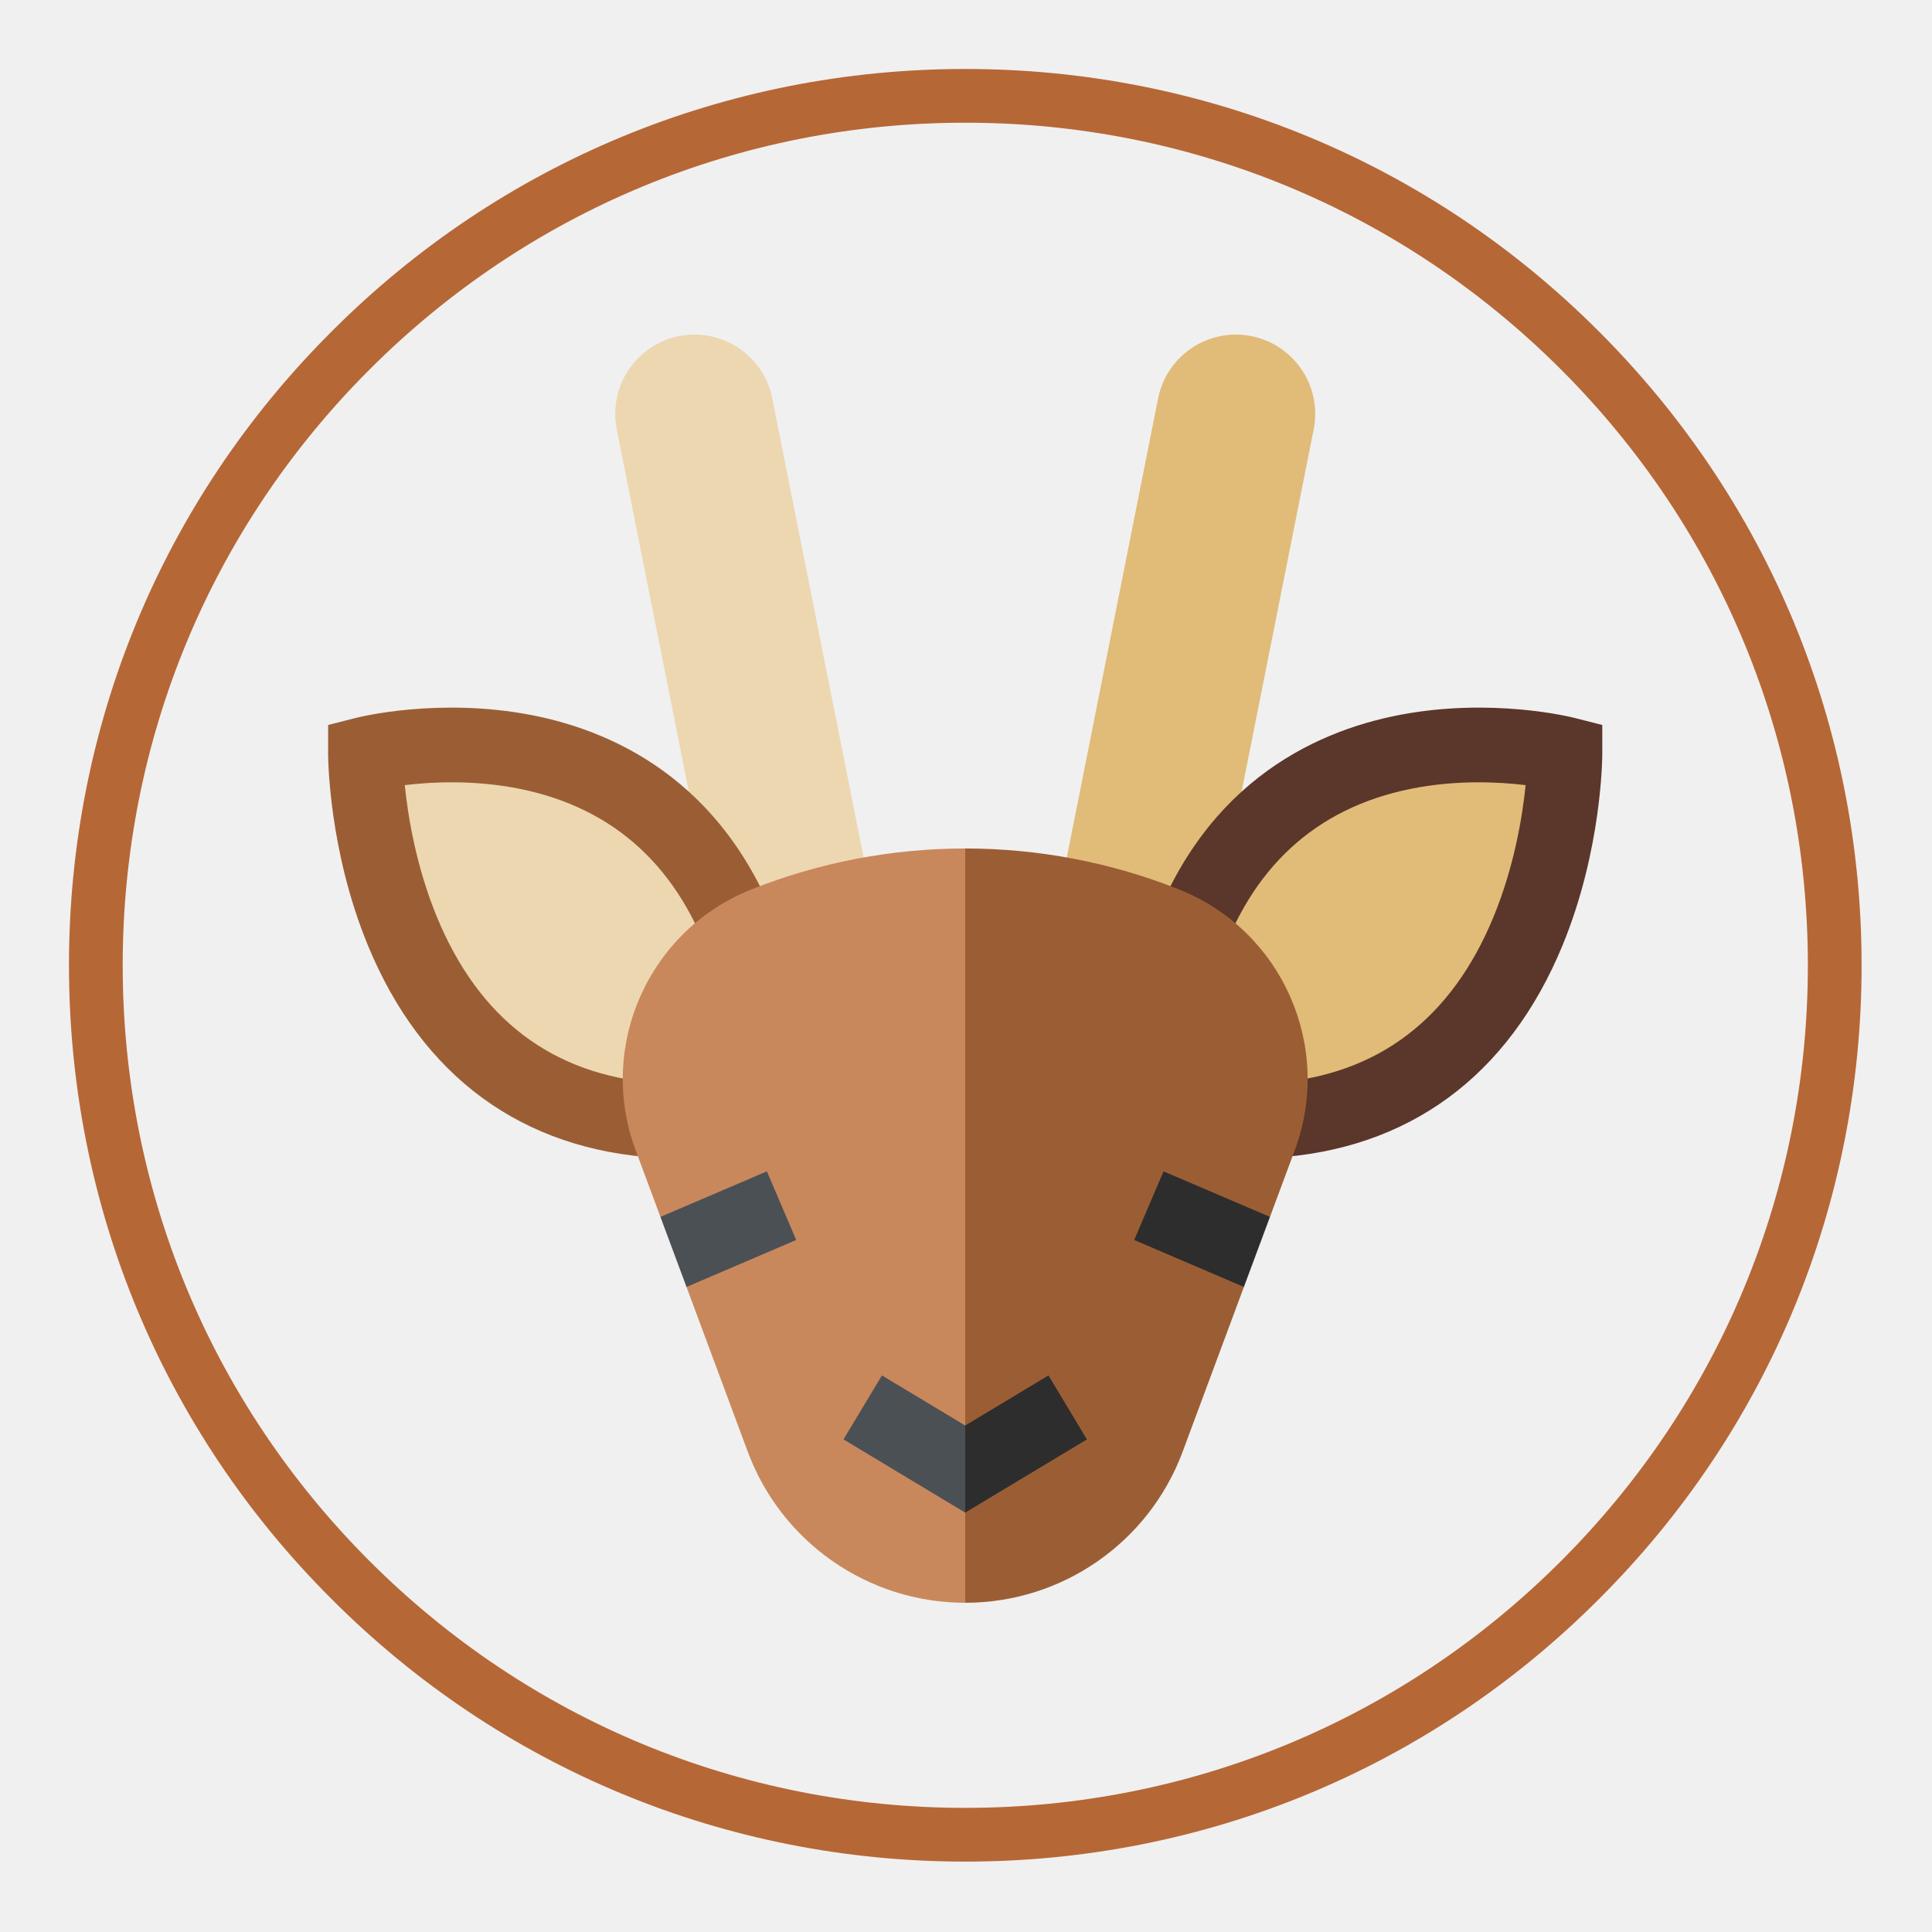
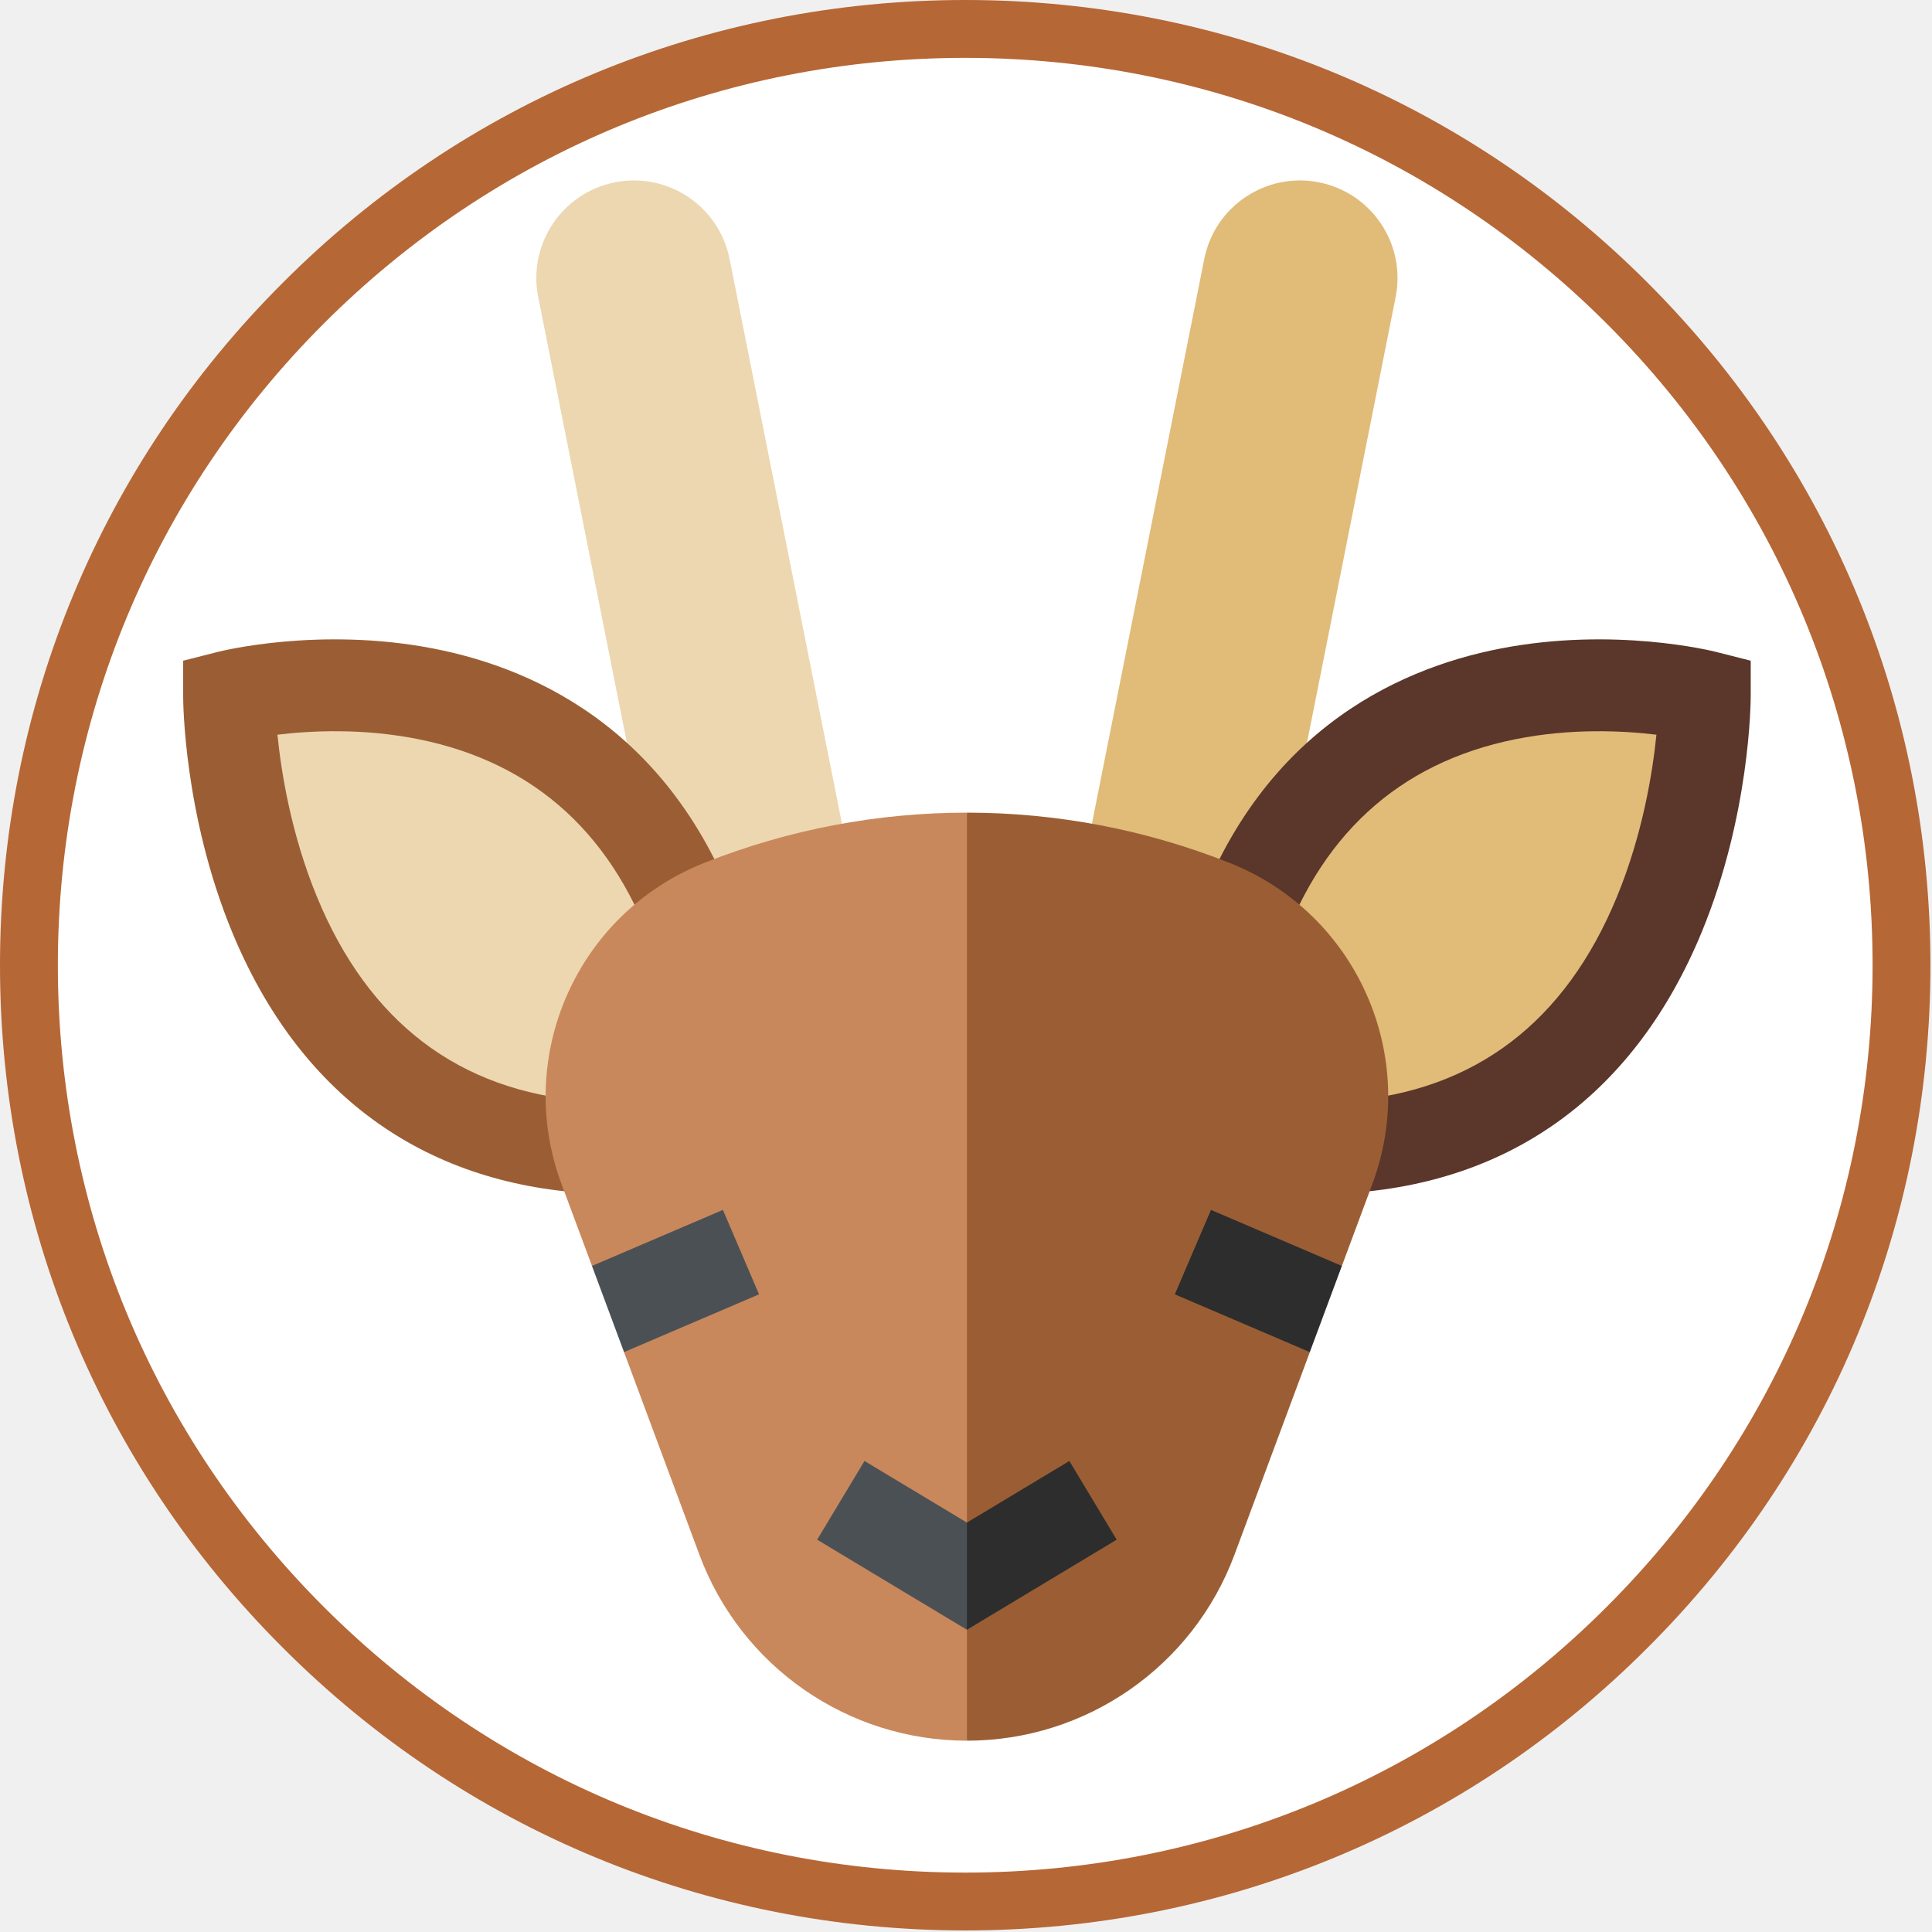
<svg xmlns="http://www.w3.org/2000/svg" width="375" viewBox="0 0 375 375" height="375" version="1.0">
  <defs>
    <clipPath id="a">
-       <path d="M 63.594 137 L 155 137 L 155 225 L 63.594 225 Z M 63.594 137" />
+       <path d="M 35.43 124 L 148 124 L 148 232 L 35.43 232 Z M 35.43 124" />
    </clipPath>
    <clipPath id="b">
-       <path d="M 182 164 L 254 164 L 254 311.094 L 182 311.094 Z M 182 164" />
+       <path d="M 228 124 L 339.93 124 L 339.93 232 L 228 232 Z M 228 124" />
    </clipPath>
    <clipPath id="c">
-       <path d="M 120 164 L 188 164 L 188 311.094 L 120 311.094 Z M 120 164" />
+       <path d="M 181 157 L 270 157 L 270 337.863 L 181 337.863 Z M 181 157" />
+     </clipPath>
+     <clipPath id="d">
+       <path d="M 105 157 L 188 157 L 188 337.863 L 105 337.863 Z M 105 157" />
    </clipPath>
  </defs>
-   <path fill="#B66736" d="M 187.359 361.336 C 140.91 361.336 97.176 343.258 64.355 310.367 C 31.465 277.547 13.387 233.809 13.387 187.359 C 13.387 140.91 31.465 97.176 64.355 64.355 C 97.176 31.465 140.91 13.387 187.359 13.387 C 233.809 13.387 277.547 31.465 310.367 64.355 C 343.258 97.246 361.336 140.91 361.336 187.359 C 361.336 233.809 343.258 277.547 310.367 310.367 C 277.547 343.258 233.809 361.336 187.359 361.336 Z M 187.359 23.816 C 143.695 23.816 102.598 40.852 71.727 71.727 C 40.852 102.598 23.816 143.691 23.816 187.359 C 23.816 231.027 40.852 272.121 71.727 302.996 C 102.598 333.871 143.695 350.906 187.359 350.906 C 231.027 350.906 272.121 333.871 302.996 302.996 C 333.871 272.121 350.906 231.027 350.906 187.359 C 350.906 143.691 333.871 102.598 302.996 71.727 C 272.121 40.852 231.027 23.816 187.359 23.816 Z M 187.359 23.816" />
-   <path fill="#EDD7B0" d="M 167.625 166.434 L 149.902 77.34 C 148.246 69 140.141 63.586 131.805 65.242 C 123.465 66.902 118.051 75.008 119.711 83.344 L 138.27 176.645 L 160.363 182.75 Z M 167.625 166.434" />
-   <path fill="#E1BB78" d="M 207.066 166.434 L 224.785 77.34 C 226.445 69 234.547 63.586 242.887 65.242 C 251.227 66.902 256.641 75.008 254.98 83.344 L 236.422 176.645 L 214.324 182.75 Z M 207.066 166.434" />
+   <path fill="#FFF" d="M 187.5 8.625 C 88.707 8.625 8.625 88.707 8.625 187.5 C 8.625 286.289 88.707 366.375 187.5 366.375 C 286.289 366.375 366.375 286.289 366.375 187.5 C 366.375 88.707 286.289 8.625 187.5 8.625" />
+   <path fill="#B66736" d="M 187.352 374.699 C 137.332 374.699 90.23 355.23 54.887 319.812 C 19.469 284.469 0 237.371 0 187.352 C 0 137.332 19.469 90.23 54.887 54.887 C 90.23 19.469 137.332 0 187.352 0 C 237.371 0 284.469 19.469 319.812 54.887 C 355.23 90.305 374.699 137.332 374.699 187.352 C 374.699 237.371 355.23 284.469 319.812 319.812 C 284.469 355.23 237.371 374.699 187.352 374.699 Z M 187.352 11.23 C 140.324 11.23 96.07 29.578 62.824 62.824 C 29.578 96.07 11.23 140.324 11.23 187.352 C 11.23 234.375 29.578 278.629 62.824 311.875 C 96.07 345.121 140.324 363.469 187.352 363.469 C 234.375 363.469 278.629 345.121 311.875 311.875 C 345.121 278.629 363.469 234.375 363.469 187.352 C 363.469 140.324 345.121 96.07 311.875 62.824 C 278.629 29.578 234.375 11.23 187.352 11.23 Z M 187.352 11.23" />
+   <path fill="#EDD7B0" d="M 163.422 159.883 L 141.617 50.27 C 139.574 40.012 129.605 33.352 119.348 35.391 C 109.09 37.43 102.43 47.398 104.469 57.66 L 127.301 172.445 L 154.488 179.961 Z M 163.422 159.883" />
+   <path fill="#E1BB78" d="M 211.941 159.883 L 233.746 50.27 C 235.785 40.012 245.754 33.352 256.012 35.391 C 266.273 37.43 272.934 47.398 270.891 57.66 L 248.059 172.445 L 220.875 179.961 Z M 211.941 159.883" />
  <g clip-path="url(#a)">
-     <path fill="#9B5E34" d="M 127.746 224.738 C 101.371 223.23 81.883 208.953 71.391 183.457 C 63.781 164.965 63.691 147.102 63.691 146.348 L 63.691 140.715 L 69.156 139.328 C 69.805 139.164 85.234 135.336 103.094 138.781 C 120.055 142.055 142.383 152.574 152.418 184.105 L 152.695 184.98 L 154.445 215.996 L 129.188 224.82 Z M 127.746 224.738" />
+     <path fill="#9B5E34" d="M 114.352 231.617 C 81.906 229.762 57.93 212.199 45.02 180.828 C 35.656 158.078 35.551 136.098 35.551 135.176 L 35.551 128.242 L 42.27 126.535 C 43.07 126.332 62.055 121.625 84.027 125.863 C 104.895 129.891 132.359 142.832 144.711 181.629 L 145.055 182.703 L 147.203 220.859 L 116.129 231.719 Z M 114.352 231.617" />
  </g>
-   <path fill="#EDD7B0" d="M 138.332 187.648 C 131.965 168.445 119.34 156.824 100.801 153.098 C 92.039 151.34 83.82 151.758 78.566 152.391 C 79.176 158.398 80.746 168.109 84.789 177.941 C 92.941 197.75 107.195 208.586 127.168 210.176 L 139.363 205.914 Z M 138.332 187.648" />
-   <path fill="#5B362A" d="M 245.504 224.82 L 220.246 215.996 L 221.992 184.98 L 222.273 184.105 C 232.309 152.574 254.637 142.055 271.598 138.781 C 289.457 135.336 304.887 139.164 305.535 139.328 L 311 140.715 L 311 146.348 C 311 147.102 310.91 164.965 303.301 183.457 C 292.809 208.953 273.32 223.23 246.945 224.738 Z M 245.504 224.82" />
-   <path fill="#E1BB78" d="M 235.328 205.914 L 247.523 210.176 C 267.496 208.586 281.75 197.75 289.902 177.941 C 293.945 168.109 295.516 158.398 296.125 152.391 C 290.871 151.758 282.652 151.34 273.891 153.098 C 255.352 156.824 242.727 168.445 236.359 187.648 Z M 235.328 205.914" />
+   <path fill="#EDD7B0" d="M 127.383 185.988 C 119.547 162.359 104.016 148.059 81.203 143.477 C 70.426 141.312 60.316 141.824 53.852 142.605 C 54.598 149.996 56.527 161.949 61.508 174.043 C 71.535 198.41 89.07 211.746 113.645 213.699 L 128.648 208.457 Z M 127.383 185.988" />
  <g clip-path="url(#b)">
-     <path fill="#9B5E34" d="M 228.816 172.625 C 248.828 180.578 258.824 203.062 251.316 223.246 L 246.5 236.199 L 239.145 242.988 L 241.441 249.797 L 229.555 281.762 C 222.996 299.398 206.164 311.098 187.348 311.098 L 182.516 235.105 L 187.348 164.688 C 201.422 164.688 215.5 167.332 228.816 172.625 Z M 228.816 172.625" />
+     <path fill="#5B362A" d="M 259.234 231.719 L 228.156 220.859 L 230.309 182.703 L 230.652 181.629 C 243 142.832 270.469 129.891 291.336 125.863 C 313.309 121.625 332.293 126.332 333.09 126.535 L 339.812 128.242 L 339.812 135.176 C 339.812 136.098 339.703 158.078 330.34 180.828 C 317.43 212.199 293.457 229.762 261.008 231.617 Z M 259.234 231.719" />
  </g>
-   <path fill="#2D2D2D" d="M 225.844 227.359 L 246.5 236.199 L 241.441 249.797 L 220.145 240.68 Z M 225.844 227.359" />
+   <path fill="#E1BB78" d="M 246.715 208.457 L 261.715 213.699 C 286.293 211.746 303.824 198.41 313.855 174.043 C 318.832 161.945 320.762 149.996 321.512 142.605 C 315.047 141.824 304.938 141.312 294.16 143.477 C 271.348 148.059 255.816 162.359 247.98 185.988 Z M 246.715 208.457" />
  <g clip-path="url(#c)">
-     <path fill="#C9885B" d="M 145.875 172.625 C 125.863 180.578 115.867 203.062 123.375 223.246 L 128.191 236.199 L 135.547 242.988 L 133.25 249.797 L 145.137 281.762 C 151.695 299.398 168.527 311.098 187.344 311.098 L 187.344 164.688 C 173.27 164.688 159.191 167.332 145.875 172.625 Z M 145.875 172.625" />
+     <path fill="#9B5E34" d="M 238.699 167.5 C 263.324 177.285 275.621 204.945 266.383 229.781 L 260.457 245.715 L 251.41 254.066 L 254.238 262.445 L 239.609 301.773 C 231.539 323.473 210.832 337.867 187.68 337.867 L 181.738 244.375 L 187.68 157.734 C 205 157.734 222.316 160.992 238.699 167.5 Z M 238.699 167.5" />
  </g>
-   <path fill="#4B5055" d="M 148.848 227.359 L 128.191 236.199 L 133.25 249.797 L 154.547 240.68 Z M 148.848 227.359" />
-   <path fill="#2D2D2D" d="M 203.508 266.969 L 187.344 276.688 L 182.516 283.629 L 187.344 293.598 L 210.973 279.387 Z M 203.508 266.969" />
-   <path fill="#4B5055" d="M 171.184 266.969 L 163.719 279.387 L 187.344 293.598 L 187.344 276.688 Z M 171.184 266.969" />
+   <path fill="#2D2D2D" d="M 235.047 234.84 L 260.457 245.715 L 254.234 262.445 L 228.031 251.23 Z M 235.047 234.84" />
+   <g clip-path="url(#d)">
+     <path fill="#C9885B" d="M 136.66 167.5 C 112.039 177.285 99.742 204.945 108.977 229.781 L 114.902 245.715 L 123.953 254.066 L 121.125 262.445 L 135.754 301.773 C 143.82 323.473 164.531 337.867 187.68 337.867 L 187.68 157.734 C 170.363 157.734 153.043 160.992 136.66 167.5 Z M 136.66 167.5" />
+   </g>
+   <path fill="#4B5055" d="M 140.316 234.84 L 114.902 245.715 L 121.125 262.445 L 147.328 251.23 Z M 140.316 234.84" />
+   <path fill="#2D2D2D" d="M 207.562 283.574 L 187.68 295.531 L 181.738 304.07 L 187.68 316.336 L 216.75 298.852 Z M 207.562 283.574" />
+   <path fill="#4B5055" d="M 167.797 283.574 L 158.609 298.852 L 187.68 316.336 L 187.68 295.531 Z M 167.797 283.574" />
</svg>
